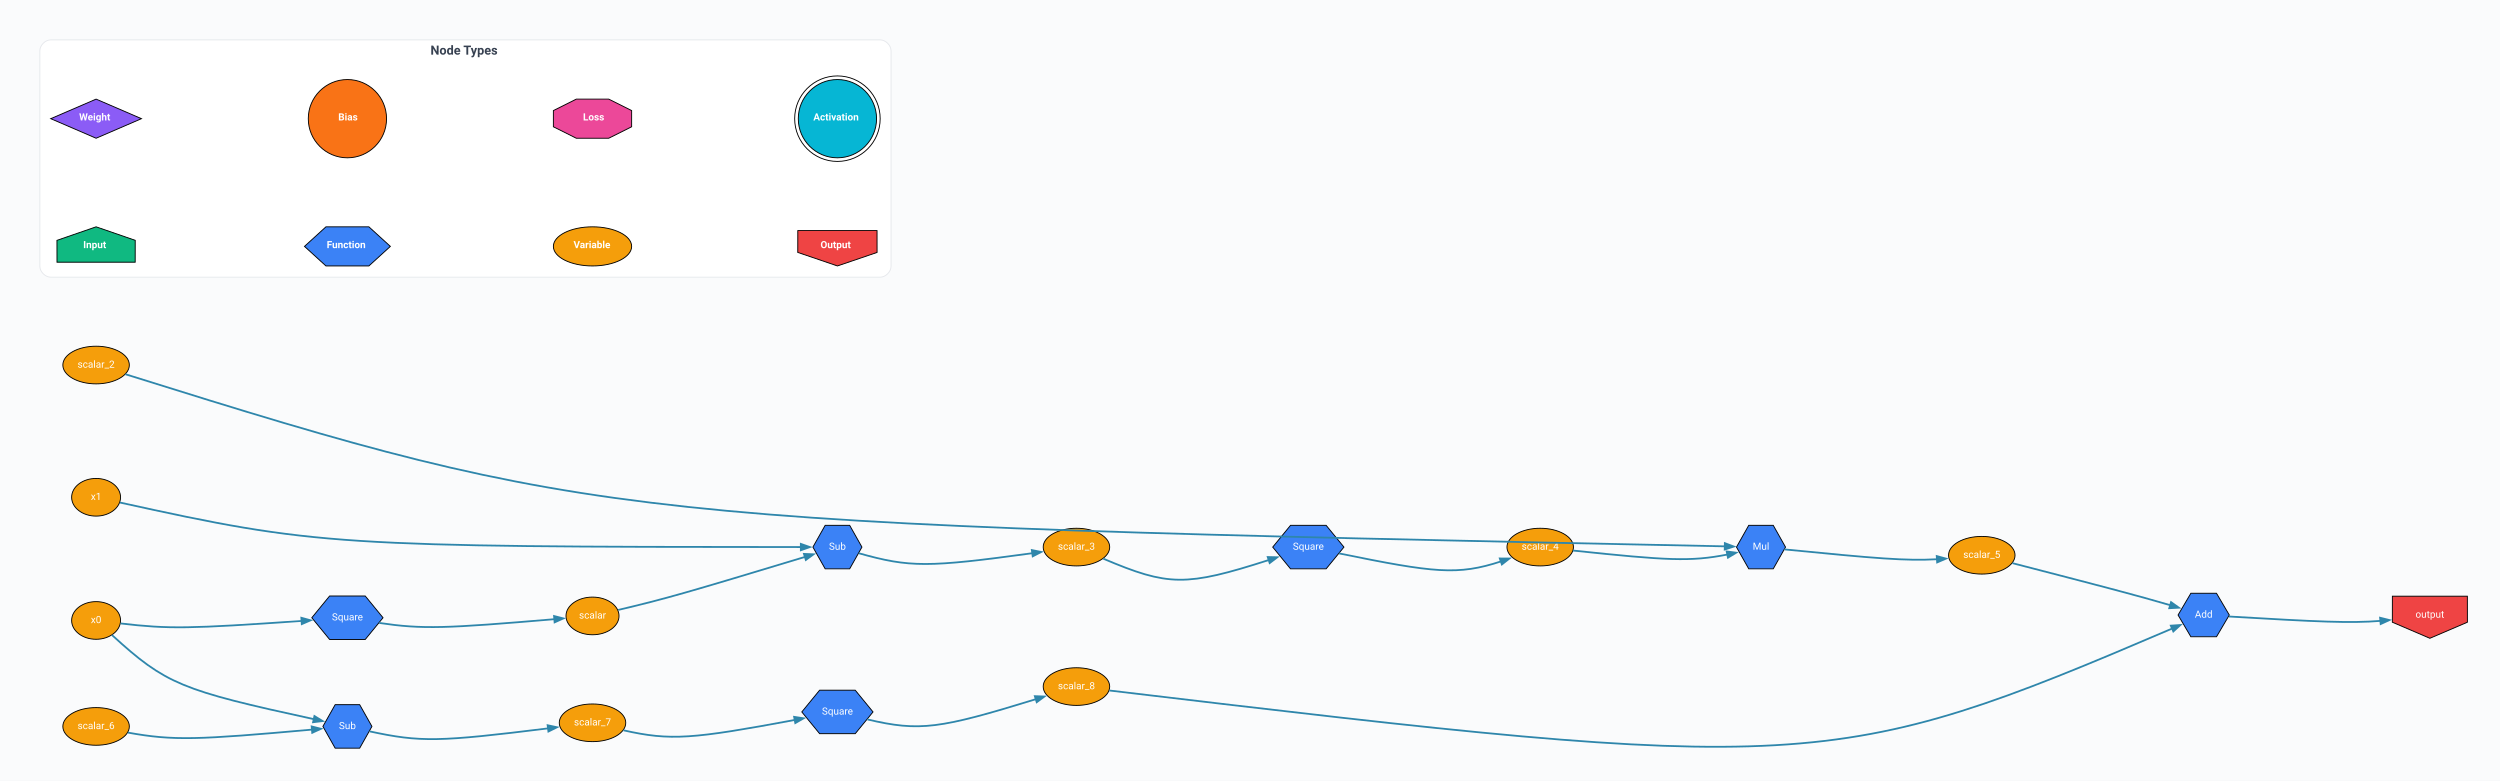
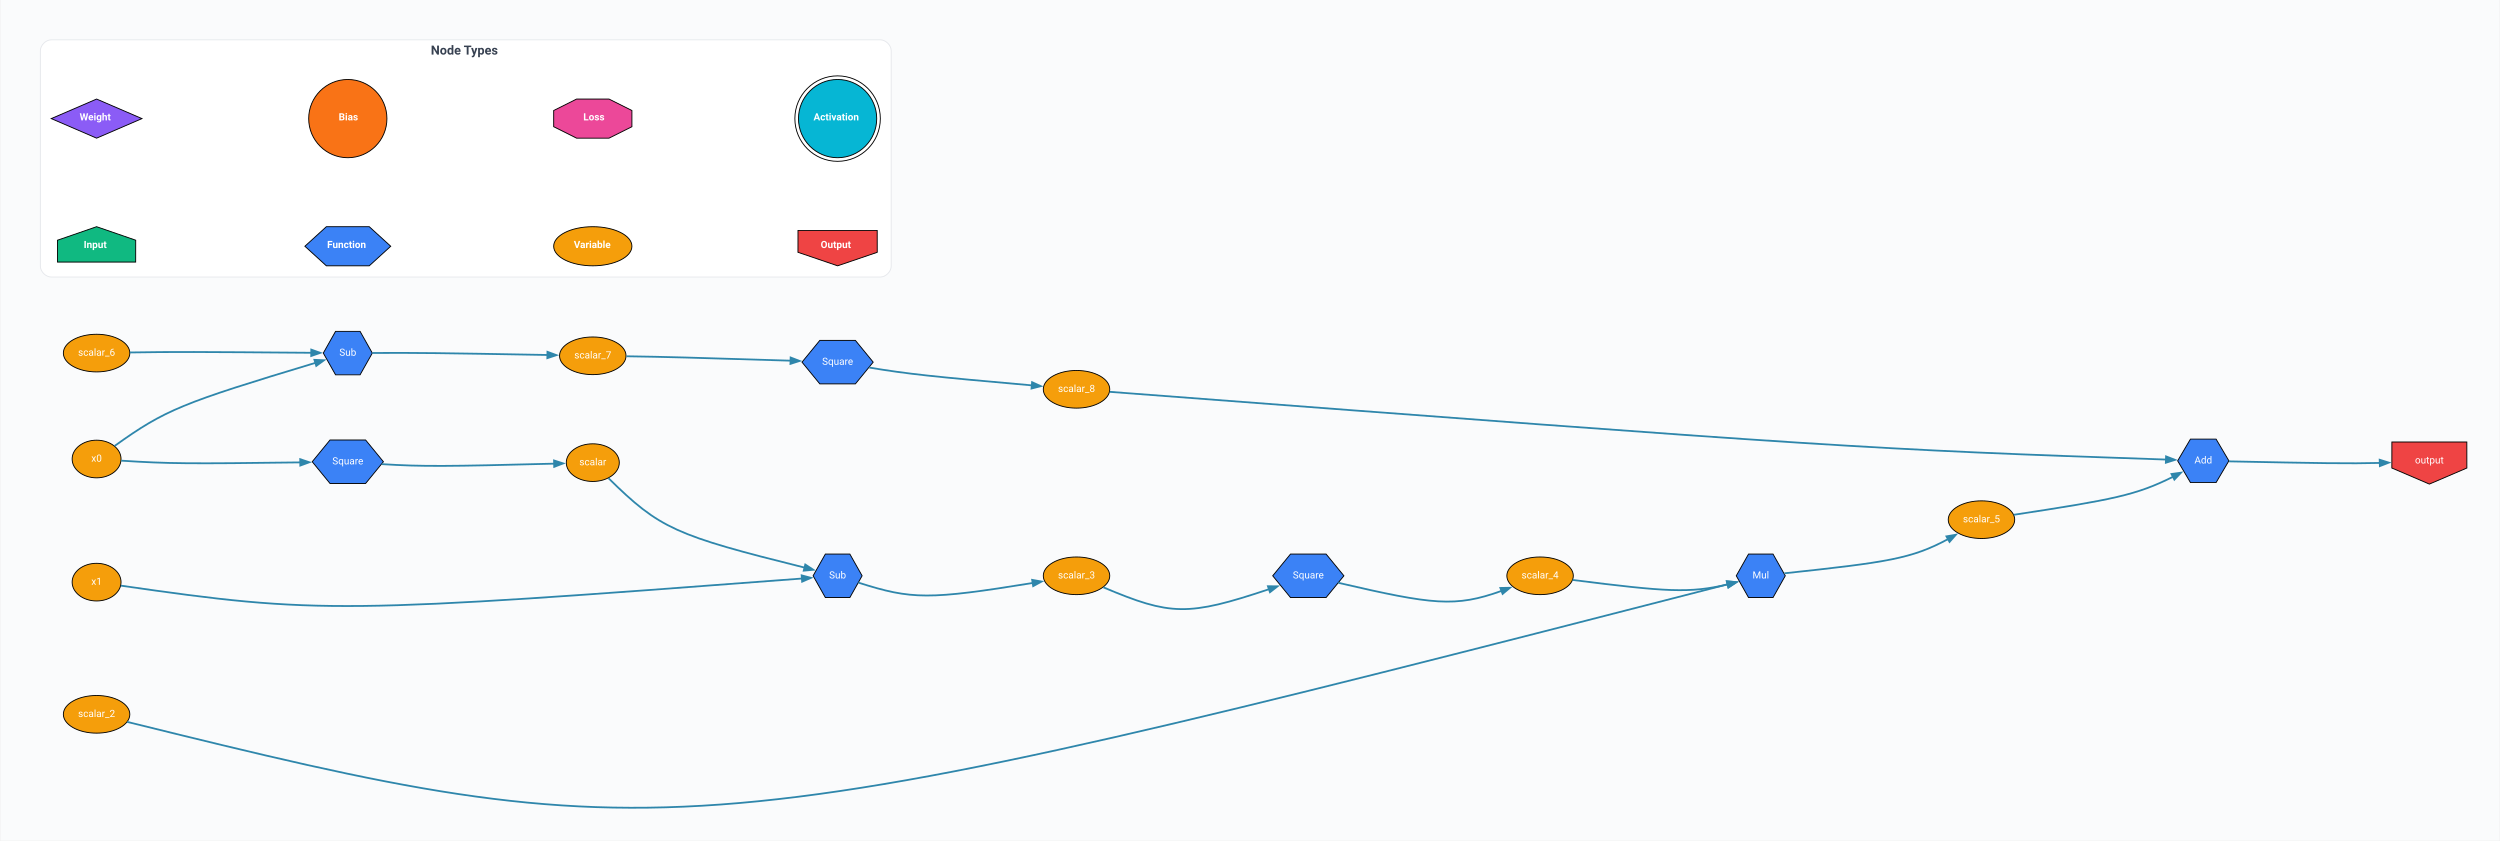
- <svg xmlns="http://www.w3.org/2000/svg" width="2760pt" height="862pt" viewBox="0.00 0.00 2760.17 862.00">
-   <g id="graph0" class="graph" transform="scale(1 1) rotate(0) translate(36 826)">
-     <polygon fill="#fafbfc" stroke="none" points="-36,36 -36,-826 2724.17,-826 2724.17,36 -36,36" />
+ <svg xmlns="http://www.w3.org/2000/svg" width="2760pt" height="928pt" viewBox="0.00 0.00 2760.17 928.46">
+   <g id="graph0" class="graph" transform="scale(1 1) rotate(0) translate(36 892.46)">
+     <polygon fill="#fafbfc" stroke="none" points="-36,36 -36,-892.46 2724.17,-892.46 2724.17,36 -36,36" />
    <g id="clust2" class="cluster">
-       <path fill="#ffffff" stroke="#e5e7eb" d="M20,-520C20,-520 935.77,-520 935.77,-520 941.77,-520 947.77,-526 947.77,-532 947.77,-532 947.77,-770 947.77,-770 947.77,-776 941.77,-782 935.77,-782 935.77,-782 20,-782 20,-782 14,-782 8,-776 8,-770 8,-770 8,-532 8,-532 8,-526 14,-520 20,-520" />
-       <text text-anchor="start" x="439.26" y="-765.7" font-family="SF Pro Display, -apple-system, BlinkMacSystemFont, Segoe UI, Roboto, Arial" font-weight="bold" font-size="14.00" fill="#374151">Node Types</text>
+       <path fill="#ffffff" stroke="#e5e7eb" d="M20,-586.46C20,-586.46 935.77,-586.46 935.77,-586.46 941.77,-586.46 947.77,-592.46 947.77,-598.46 947.77,-598.46 947.77,-836.46 947.77,-836.46 947.77,-842.46 941.77,-848.46 935.77,-848.46 935.77,-848.46 20,-848.46 20,-848.46 14,-848.46 8,-842.46 8,-836.46 8,-836.46 8,-598.46 8,-598.46 8,-592.46 14,-586.46 20,-586.46" />
+       <text text-anchor="start" x="439.26" y="-832.16" font-family="SF Pro Display, -apple-system, BlinkMacSystemFont, Segoe UI, Roboto, Arial" font-weight="bold" font-size="14.00" fill="#374151">Node Types</text>
    </g>
    <g id="node1" class="node">
-       <polygon fill="#3b82f6" stroke="black" points="915.64,-222 902.1,-246.01 875.04,-246.01 861.5,-222 875.04,-198 902.1,-198 915.64,-222" />
-       <text text-anchor="middle" x="888.57" y="-219.05" font-family="SF Pro Display, -apple-system, BlinkMacSystemFont, Segoe UI, Roboto, Arial" font-size="11.00" fill="white">Sub</text>
+       <ellipse fill="#f59e0b" stroke="black" cx="1152.47" cy="-256.46" rx="36.7" ry="20.79" />
+       <text text-anchor="middle" x="1152.47" y="-253.51" font-family="SF Pro Display, -apple-system, BlinkMacSystemFont, Segoe UI, Roboto, Arial" font-size="11.00" fill="white">scalar_3</text>
+     </g>
+     <g id="node15" class="node">
+       <polygon fill="#3b82f6" stroke="black" points="1447.8,-256.46 1428.14,-280.46 1388.82,-280.46 1369.17,-256.46 1388.82,-232.45 1428.14,-232.45 1447.8,-256.46" />
+       <text text-anchor="middle" x="1408.48" y="-253.51" font-family="SF Pro Display, -apple-system, BlinkMacSystemFont, Segoe UI, Roboto, Arial" font-size="11.00" fill="white">Square</text>
+     </g>
+     <g id="edge12" class="edge">
+       <path fill="none" stroke="#2e86ab" stroke-width="2" d="M1182.12,-243.72C1256.49,-212.33 1275.25,-211.65 1365.13,-241.67" />
+       <polygon fill="#2e86ab" stroke="#2e86ab" stroke-width="2" points="1363.9,-244.95 1374.5,-244.83 1366.14,-238.32 1363.9,-244.95" />
    </g>
    <g id="node2" class="node">
-       <ellipse fill="#f59e0b" stroke="black" cx="1152.47" cy="-222" rx="36.7" ry="20.79" />
-       <text text-anchor="middle" x="1152.47" y="-219.05" font-family="SF Pro Display, -apple-system, BlinkMacSystemFont, Segoe UI, Roboto, Arial" font-size="11.00" fill="white">scalar_3</text>
+       <ellipse fill="#f59e0b" stroke="black" cx="2152.03" cy="-318.46" rx="36.7" ry="20.79" />
+       <text text-anchor="middle" x="2152.03" y="-315.51" font-family="SF Pro Display, -apple-system, BlinkMacSystemFont, Segoe UI, Roboto, Arial" font-size="11.00" fill="white">scalar_5</text>
+     </g>
+     <g id="node9" class="node">
+       <polygon fill="#3b82f6" stroke="black" points="2425.31,-383.46 2411.16,-407.46 2382.87,-407.46 2368.72,-383.46 2382.87,-359.45 2411.16,-359.45 2425.31,-383.46" />
+       <text text-anchor="middle" x="2397.02" y="-380.51" font-family="SF Pro Display, -apple-system, BlinkMacSystemFont, Segoe UI, Roboto, Arial" font-size="11.00" fill="white">Add</text>
+     </g>
+     <g id="edge22" class="edge">
+       <path fill="none" stroke="#2e86ab" stroke-width="2" d="M2187.74,-323.86C2298.41,-340.69 2323.2,-345.7 2363.54,-365.81" />
+       <polygon fill="#2e86ab" stroke="#2e86ab" stroke-width="2" points="2361.92,-368.91 2372.41,-370.36 2365.11,-362.68 2361.92,-368.91" />
+     </g>
+     <g id="node3" class="node">
+       <polygon fill="#ef4444" stroke="black" points="2605.31,-375.51 2646.74,-357.76 2688.17,-375.51 2688.13,-404.24 2605.35,-404.24 2605.31,-375.51" />
+       <text text-anchor="middle" x="2646.74" y="-380.51" font-family="SF Pro Display, -apple-system, BlinkMacSystemFont, Segoe UI, Roboto, Arial" font-size="11.00" fill="white">output</text>
+     </g>
+     <g id="node4" class="node">
+       <ellipse fill="#f59e0b" stroke="black" cx="618.17" cy="-381.46" rx="29.27" ry="20.79" />
+       <text text-anchor="middle" x="618.17" y="-378.51" font-family="SF Pro Display, -apple-system, BlinkMacSystemFont, Segoe UI, Roboto, Arial" font-size="11.00" fill="white">scalar</text>
+     </g>
+     <g id="node12" class="node">
+       <polygon fill="#3b82f6" stroke="black" points="915.64,-256.46 902.1,-280.46 875.04,-280.46 861.5,-256.46 875.04,-232.45 902.1,-232.45 915.64,-256.46" />
+       <text text-anchor="middle" x="888.57" y="-253.51" font-family="SF Pro Display, -apple-system, BlinkMacSystemFont, Segoe UI, Roboto, Arial" font-size="11.00" fill="white">Sub</text>
+     </g>
+     <g id="edge10" class="edge">
+       <path fill="none" stroke="#2e86ab" stroke-width="2" d="M635.43,-364.33C692.39,-308.34 708.76,-301.23 852.26,-265.47" />
+       <polygon fill="#2e86ab" stroke="#2e86ab" stroke-width="2" points="852.87,-268.92 861.73,-263.11 851.18,-262.13 852.87,-268.92" />
+     </g>
+     <g id="node5" class="node">
+       <ellipse fill="#f59e0b" stroke="black" cx="618.17" cy="-499.46" rx="36.7" ry="20.79" />
+       <text text-anchor="middle" x="618.17" y="-496.51" font-family="SF Pro Display, -apple-system, BlinkMacSystemFont, Segoe UI, Roboto, Arial" font-size="11.00" fill="white">scalar_7</text>
+     </g>
+     <g id="node14" class="node">
+       <polygon fill="#3b82f6" stroke="black" points="927.88,-492.46 908.23,-516.46 868.91,-516.46 849.25,-492.46 868.91,-468.45 908.23,-468.45 927.88,-492.46" />
+       <text text-anchor="middle" x="888.57" y="-489.51" font-family="SF Pro Display, -apple-system, BlinkMacSystemFont, Segoe UI, Roboto, Arial" font-size="11.00" fill="white">Square</text>
+     </g>
+     <g id="edge20" class="edge">
+       <path fill="none" stroke="#2e86ab" stroke-width="2" d="M655.27,-498.94C699.16,-498.28 725.83,-497.53 836.78,-494.07" />
+       <polygon fill="#2e86ab" stroke="#2e86ab" stroke-width="2" points="836.71,-497.58 846.59,-493.77 836.49,-490.58 836.71,-497.58" />
+     </g>
+     <g id="node6" class="node">
+       <ellipse fill="#f59e0b" stroke="black" cx="1664.49" cy="-256.46" rx="36.7" ry="20.79" />
+       <text text-anchor="middle" x="1664.49" y="-253.51" font-family="SF Pro Display, -apple-system, BlinkMacSystemFont, Segoe UI, Roboto, Arial" font-size="11.00" fill="white">scalar_4</text>
+     </g>
+     <g id="node10" class="node">
+       <polygon fill="#3b82f6" stroke="black" points="1935.33,-256.46 1921.79,-280.46 1894.73,-280.46 1881.19,-256.46 1894.73,-232.45 1921.79,-232.45 1935.33,-256.46" />
+       <text text-anchor="middle" x="1908.26" y="-253.51" font-family="SF Pro Display, -apple-system, BlinkMacSystemFont, Segoe UI, Roboto, Arial" font-size="11.00" fill="white">Mul</text>
+     </g>
+     <g id="edge15" class="edge">
+       <path fill="none" stroke="#2e86ab" stroke-width="2" d="M1700.43,-251.88C1804.91,-238.69 1829.25,-237.05 1871.81,-246.97" />
+       <polygon fill="#2e86ab" stroke="#2e86ab" stroke-width="2" points="1870.9,-250.35 1881.44,-249.35 1872.57,-243.55 1870.9,-250.35" />
+     </g>
+     <g id="node7" class="node">
+       <ellipse fill="#f59e0b" stroke="black" cx="70.09" cy="-103.46" rx="36.7" ry="20.79" />
+       <text text-anchor="middle" x="70.09" y="-100.51" font-family="SF Pro Display, -apple-system, BlinkMacSystemFont, Segoe UI, Roboto, Arial" font-size="11.00" fill="white">scalar_2</text>
+     </g>
+     <g id="edge14" class="edge">
+       <path fill="none" stroke="#2e86ab" stroke-width="2" d="M103.8,-95.12C697.53,51.64 724.61,47.78 1871.89,-247.11" />
+       <polygon fill="#2e86ab" stroke="#2e86ab" stroke-width="2" points="1870.67,-250.41 1881.23,-249.51 1872.41,-243.63 1870.67,-250.41" />
+     </g>
+     <g id="node8" class="node">
+       <ellipse fill="#f59e0b" stroke="black" cx="1152.47" cy="-462.46" rx="36.7" ry="20.79" />
+       <text text-anchor="middle" x="1152.47" y="-459.51" font-family="SF Pro Display, -apple-system, BlinkMacSystemFont, Segoe UI, Roboto, Arial" font-size="11.00" fill="white">scalar_8</text>
+     </g>
+     <g id="edge23" class="edge">
+       <path fill="none" stroke="#2e86ab" stroke-width="2" d="M1189.23,-459.65C1990.7,-398.56 2026.42,-396.05 2355.96,-384.85" />
+       <polygon fill="#2e86ab" stroke="#2e86ab" stroke-width="2" points="2355.92,-388.35 2365.8,-384.51 2355.69,-381.35 2355.92,-388.35" />
+     </g>
+     <g id="edge24" class="edge">
+       <path fill="none" stroke="#2e86ab" stroke-width="2" d="M2425.52,-382.86C2524.67,-380.81 2558.54,-380.23 2592.05,-381.14" />
+       <polygon fill="#2e86ab" stroke="#2e86ab" stroke-width="2" points="2591.87,-384.64 2601.98,-381.47 2592.1,-377.64 2591.87,-384.64" />
+     </g>
+     <g id="edge16" class="edge">
+       <path fill="none" stroke="#2e86ab" stroke-width="2" d="M1934.3,-259.22C2048.69,-271.44 2074.96,-275.39 2115.22,-297.05" />
+       <polygon fill="#2e86ab" stroke="#2e86ab" stroke-width="2" points="2113.34,-300.01 2123.77,-301.82 2116.75,-293.9 2113.34,-300.01" />
+     </g>
+     <g id="node11" class="node">
+       <ellipse fill="#f59e0b" stroke="black" cx="70.09" cy="-502.46" rx="36.7" ry="20.79" />
+       <text text-anchor="middle" x="70.09" y="-499.51" font-family="SF Pro Display, -apple-system, BlinkMacSystemFont, Segoe UI, Roboto, Arial" font-size="11.00" fill="white">scalar_6</text>
+     </g>
+     <g id="node16" class="node">
+       <polygon fill="#3b82f6" stroke="black" points="374.64,-502.46 361.11,-526.46 334.04,-526.46 320.5,-502.46 334.04,-478.45 361.11,-478.45 374.64,-502.46" />
+       <text text-anchor="middle" x="347.57" y="-499.51" font-family="SF Pro Display, -apple-system, BlinkMacSystemFont, Segoe UI, Roboto, Arial" font-size="11.00" fill="white">Sub</text>
+     </g>
+     <g id="edge17" class="edge">
+       <path fill="none" stroke="#2e86ab" stroke-width="2" d="M107.05,-503.14C154.42,-503.94 181.57,-503.82 307.32,-502.79" />
+       <polygon fill="#2e86ab" stroke="#2e86ab" stroke-width="2" points="307.22,-506.29 317.19,-502.71 307.16,-499.29 307.22,-506.29" />
    </g>
    <g id="edge11" class="edge">
-       <path fill="none" stroke="#2e86ab" stroke-width="2" d="M912.22,-215.19C968.72,-199.36 987.88,-199.39 1103.93,-215.27" />
-       <polygon fill="#2e86ab" stroke="#2e86ab" stroke-width="2" points="1103.23,-218.71 1113.62,-216.61 1104.19,-211.78 1103.23,-218.71" />
+       <path fill="none" stroke="#2e86ab" stroke-width="2" d="M911.61,-248.92C970.64,-230.06 989.25,-229.94 1104.31,-248.56" />
+       <polygon fill="#2e86ab" stroke="#2e86ab" stroke-width="2" points="1103.48,-251.97 1113.91,-250.12 1104.6,-245.06 1103.48,-251.97" />
    </g>
-     <g id="node6" class="node">
-       <polygon fill="#3b82f6" stroke="black" points="1447.8,-222 1428.14,-246.01 1388.82,-246.01 1369.17,-222 1388.82,-198 1428.14,-198 1447.8,-222" />
-       <text text-anchor="middle" x="1408.48" y="-219.05" font-family="SF Pro Display, -apple-system, BlinkMacSystemFont, Segoe UI, Roboto, Arial" font-size="11.00" fill="white">Square</text>
+     <g id="node13" class="node">
+       <polygon fill="#3b82f6" stroke="black" points="386.89,-382.46 367.23,-406.46 327.91,-406.46 308.26,-382.46 327.91,-358.45 367.23,-358.45 386.89,-382.46" />
+       <text text-anchor="middle" x="347.57" y="-379.51" font-family="SF Pro Display, -apple-system, BlinkMacSystemFont, Segoe UI, Roboto, Arial" font-size="11.00" fill="white">Square</text>
    </g>
-     <g id="edge12" class="edge">
-       <path fill="none" stroke="#2e86ab" stroke-width="2" d="M1182.14,-209.19C1254.09,-178.71 1272.92,-178.23 1364.92,-207.75" />
-       <polygon fill="#2e86ab" stroke="#2e86ab" stroke-width="2" points="1363.66,-211.02 1374.25,-210.77 1365.81,-204.36 1363.66,-211.02" />
+     <g id="edge8" class="edge">
+       <path fill="none" stroke="#2e86ab" stroke-width="2" d="M385.16,-379.81C430.17,-376.95 457.26,-377.27 575.58,-380.34" />
+       <polygon fill="#2e86ab" stroke="#2e86ab" stroke-width="2" points="575.38,-383.84 585.47,-380.6 575.56,-376.84 575.38,-383.84" />
    </g>
-     <g id="node3" class="node">
-       <polygon fill="#3b82f6" stroke="black" points="2425.31,-147 2411.16,-171.01 2382.87,-171.01 2368.72,-147 2382.87,-123 2411.16,-123 2425.31,-147" />
-       <text text-anchor="middle" x="2397.02" y="-144.05" font-family="SF Pro Display, -apple-system, BlinkMacSystemFont, Segoe UI, Roboto, Arial" font-size="11.00" fill="white">Add</text>
+     <g id="edge21" class="edge">
+       <path fill="none" stroke="#2e86ab" stroke-width="2" d="M923.58,-486.45C967.06,-479.24 992.68,-476.58 1103.26,-466.79" />
+       <polygon fill="#2e86ab" stroke="#2e86ab" stroke-width="2" points="1103.4,-470.3 1113.05,-465.93 1102.78,-463.32 1103.4,-470.3" />
    </g>
-     <g id="node4" class="node">
-       <polygon fill="#ef4444" stroke="black" points="2605.31,-139.06 2646.74,-121.31 2688.17,-139.06 2688.13,-167.79 2605.35,-167.79 2605.31,-139.06" />
-       <text text-anchor="middle" x="2646.74" y="-144.05" font-family="SF Pro Display, -apple-system, BlinkMacSystemFont, Segoe UI, Roboto, Arial" font-size="11.00" fill="white">output</text>
+     <g id="edge13" class="edge">
+       <path fill="none" stroke="#2e86ab" stroke-width="2" d="M1441.63,-248.72C1546.41,-224.43 1570.68,-221.45 1621.94,-239.78" />
+       <polygon fill="#2e86ab" stroke="#2e86ab" stroke-width="2" points="1620.65,-243.04 1631.25,-243.25 1623.1,-236.48 1620.65,-243.04" />
    </g>
-     <g id="edge24" class="edge">
-       <path fill="none" stroke="#2e86ab" stroke-width="2" d="M2424.91,-145.36C2524.78,-139.47 2558.27,-137.87 2592.37,-140.54" />
-       <polygon fill="#2e86ab" stroke="#2e86ab" stroke-width="2" points="2591.79,-144 2602.07,-141.44 2592.43,-137.03 2591.79,-144" />
-     </g>
-     <g id="node5" class="node">
-       <ellipse fill="#f59e0b" stroke="black" cx="2152.03" cy="-213" rx="36.7" ry="20.79" />
-       <text text-anchor="middle" x="2152.03" y="-210.05" font-family="SF Pro Display, -apple-system, BlinkMacSystemFont, Segoe UI, Roboto, Arial" font-size="11.00" fill="white">scalar_5</text>
-     </g>
-     <g id="edge22" class="edge">
-       <path fill="none" stroke="#2e86ab" stroke-width="2" d="M2185.83,-204.27C2294.66,-176.14 2320.92,-169.25 2360.13,-157.85" />
-       <polygon fill="#2e86ab" stroke="#2e86ab" stroke-width="2" points="2360.99,-161.24 2369.61,-155.08 2359.03,-154.52 2360.99,-161.24" />
+     <g id="edge19" class="edge">
+       <path fill="none" stroke="#2e86ab" stroke-width="2" d="M374.75,-502.6C425.44,-502.84 447.43,-502.57 568.25,-500.37" />
+       <polygon fill="#2e86ab" stroke="#2e86ab" stroke-width="2" points="568.09,-503.87 578.03,-500.19 567.97,-496.87 568.09,-503.87" />
    </g>
    <g id="node17" class="node">
-       <ellipse fill="#f59e0b" stroke="black" cx="1664.49" cy="-222" rx="36.7" ry="20.79" />
-       <text text-anchor="middle" x="1664.49" y="-219.05" font-family="SF Pro Display, -apple-system, BlinkMacSystemFont, Segoe UI, Roboto, Arial" font-size="11.00" fill="white">scalar_4</text>
+       <ellipse fill="#f59e0b" stroke="black" cx="70.09" cy="-249.46" rx="27" ry="20.79" />
+       <text text-anchor="middle" x="70.09" y="-246.51" font-family="SF Pro Display, -apple-system, BlinkMacSystemFont, Segoe UI, Roboto, Arial" font-size="11.00" fill="white">x1</text>
    </g>
-     <g id="edge13" class="edge">
-       <path fill="none" stroke="#2e86ab" stroke-width="2" d="M1442.4,-215.03C1547.93,-193.49 1573.37,-190.56 1621.33,-206.23" />
-       <polygon fill="#2e86ab" stroke="#2e86ab" stroke-width="2" points="1619.89,-209.44 1630.49,-209.38 1622.17,-202.82 1619.89,-209.44" />
+     <g id="edge9" class="edge">
+       <path fill="none" stroke="#2e86ab" stroke-width="2" d="M96.98,-245.57C315.81,-214.03 340.49,-214.73 849.27,-253.46" />
+       <polygon fill="#2e86ab" stroke="#2e86ab" stroke-width="2" points="848.89,-256.94 859.13,-254.21 849.42,-249.96 848.89,-256.94" />
    </g>
-     <g id="node7" class="node">
-       <ellipse fill="#f59e0b" stroke="black" cx="70.09" cy="-141" rx="27" ry="20.79" />
-       <text text-anchor="middle" x="70.09" y="-138.05" font-family="SF Pro Display, -apple-system, BlinkMacSystemFont, Segoe UI, Roboto, Arial" font-size="11.00" fill="white">x0</text>
-     </g>
-     <g id="node9" class="node">
-       <polygon fill="#3b82f6" stroke="black" points="386.89,-144 367.23,-168.01 327.91,-168.01 308.26,-144 327.91,-120 367.23,-120 386.89,-144" />
-       <text text-anchor="middle" x="347.57" y="-141.05" font-family="SF Pro Display, -apple-system, BlinkMacSystemFont, Segoe UI, Roboto, Arial" font-size="11.00" fill="white">Square</text>
+     <g id="node18" class="node">
+       <ellipse fill="#f59e0b" stroke="black" cx="70.09" cy="-385.46" rx="27" ry="20.79" />
+       <text text-anchor="middle" x="70.09" y="-382.51" font-family="SF Pro Display, -apple-system, BlinkMacSystemFont, Segoe UI, Roboto, Arial" font-size="11.00" fill="white">x0</text>
    </g>
    <g id="edge7" class="edge">
-       <path fill="none" stroke="#2e86ab" stroke-width="2" d="M97.18,-137.69C150.84,-131.41 172.76,-131.86 297.19,-140.48" />
-       <polygon fill="#2e86ab" stroke="#2e86ab" stroke-width="2" points="296.72,-143.96 306.94,-141.16 297.21,-136.97 296.72,-143.96" />
-     </g>
-     <g id="node15" class="node">
-       <polygon fill="#3b82f6" stroke="black" points="374.64,-24 361.11,-48.01 334.04,-48.01 320.5,-24 334.04,0 361.11,0 374.64,-24" />
-       <text text-anchor="middle" x="347.57" y="-21.05" font-family="SF Pro Display, -apple-system, BlinkMacSystemFont, Segoe UI, Roboto, Arial" font-size="11.00" fill="white">Sub</text>
+       <path fill="none" stroke="#2e86ab" stroke-width="2" d="M97.21,-383.64C149.68,-380.25 171.85,-380.09 295.4,-381.74" />
+       <polygon fill="#2e86ab" stroke="#2e86ab" stroke-width="2" points="295.01,-385.24 305.06,-381.87 295.11,-378.24 295.01,-385.24" />
    </g>
    <g id="edge18" class="edge">
-       <path fill="none" stroke="#2e86ab" stroke-width="2" d="M87.65,-124.86C147.27,-70.53 163.8,-63.94 310.46,-32.04" />
-       <polygon fill="#2e86ab" stroke="#2e86ab" stroke-width="2" points="311.15,-35.47 320.18,-29.93 309.66,-28.63 311.15,-35.47" />
-     </g>
-     <g id="node8" class="node">
-       <ellipse fill="#f59e0b" stroke="black" cx="618.17" cy="-28" rx="36.7" ry="20.79" />
-       <text text-anchor="middle" x="618.17" y="-25.05" font-family="SF Pro Display, -apple-system, BlinkMacSystemFont, Segoe UI, Roboto, Arial" font-size="11.00" fill="white">scalar_7</text>
-     </g>
-     <g id="node10" class="node">
-       <polygon fill="#3b82f6" stroke="black" points="927.88,-40 908.23,-64.01 868.91,-64.01 849.25,-40 868.91,-16 908.23,-16 927.88,-40" />
-       <text text-anchor="middle" x="888.57" y="-37.05" font-family="SF Pro Display, -apple-system, BlinkMacSystemFont, Segoe UI, Roboto, Arial" font-size="11.00" fill="white">Square</text>
-     </g>
-     <g id="edge20" class="edge">
-       <path fill="none" stroke="#2e86ab" stroke-width="2" d="M652.4,-19.71C704.53,-7.98 728.25,-10.05 841.49,-31.15" />
-       <polygon fill="#2e86ab" stroke="#2e86ab" stroke-width="2" points="840.78,-34.58 851.25,-32.98 842.06,-27.7 840.78,-34.58" />
-     </g>
-     <g id="node16" class="node">
-       <ellipse fill="#f59e0b" stroke="black" cx="618.17" cy="-146" rx="29.27" ry="20.79" />
-       <text text-anchor="middle" x="618.17" y="-143.05" font-family="SF Pro Display, -apple-system, BlinkMacSystemFont, Segoe UI, Roboto, Arial" font-size="11.00" fill="white">scalar</text>
-     </g>
-     <g id="edge8" class="edge">
-       <path fill="none" stroke="#2e86ab" stroke-width="2" d="M382.68,-138.27C430.69,-131.11 456.09,-132.2 576.29,-142.42" />
-       <polygon fill="#2e86ab" stroke="#2e86ab" stroke-width="2" points="575.73,-145.88 586,-143.25 576.33,-138.91 575.73,-145.88" />
-     </g>
-     <g id="node13" class="node">
-       <ellipse fill="#f59e0b" stroke="black" cx="1152.47" cy="-68" rx="36.7" ry="20.79" />
-       <text text-anchor="middle" x="1152.47" y="-65.05" font-family="SF Pro Display, -apple-system, BlinkMacSystemFont, Segoe UI, Roboto, Arial" font-size="11.00" fill="white">scalar_8</text>
-     </g>
-     <g id="edge21" class="edge">
-       <path fill="none" stroke="#2e86ab" stroke-width="2" d="M921.72,-31.71C979.55,-18.12 1001.14,-21.3 1107.68,-54.1" />
-       <polygon fill="#2e86ab" stroke="#2e86ab" stroke-width="2" points="1106.54,-57.41 1117.13,-57.02 1108.61,-50.72 1106.54,-57.41" />
-     </g>
-     <g id="node11" class="node">
-       <ellipse fill="#f59e0b" stroke="black" cx="70.09" cy="-277" rx="27" ry="20.79" />
-       <text text-anchor="middle" x="70.09" y="-274.05" font-family="SF Pro Display, -apple-system, BlinkMacSystemFont, Segoe UI, Roboto, Arial" font-size="11.00" fill="white">x1</text>
-     </g>
-     <g id="edge9" class="edge">
-       <path fill="none" stroke="#2e86ab" stroke-width="2" d="M96.32,-271.21C312.75,-223.51 337.31,-222.3 848.28,-222.03" />
-       <polygon fill="#2e86ab" stroke="#2e86ab" stroke-width="2" points="848.19,-225.53 858.19,-222.02 848.19,-218.53 848.19,-225.53" />
-     </g>
-     <g id="node12" class="node">
-       <ellipse fill="#f59e0b" stroke="black" cx="70.09" cy="-423" rx="36.7" ry="20.79" />
-       <text text-anchor="middle" x="70.09" y="-420.05" font-family="SF Pro Display, -apple-system, BlinkMacSystemFont, Segoe UI, Roboto, Arial" font-size="11.00" fill="white">scalar_2</text>
-     </g>
-     <g id="node18" class="node">
-       <polygon fill="#3b82f6" stroke="black" points="1935.33,-222 1921.79,-246.01 1894.73,-246.01 1881.19,-222 1894.73,-198 1921.79,-198 1935.33,-222" />
-       <text text-anchor="middle" x="1908.26" y="-219.05" font-family="SF Pro Display, -apple-system, BlinkMacSystemFont, Segoe UI, Roboto, Arial" font-size="11.00" fill="white">Mul</text>
-     </g>
-     <g id="edge14" class="edge">
-       <path fill="none" stroke="#2e86ab" stroke-width="2" d="M102.48,-412.85C621.71,-250.24 651.58,-248 1868.3,-222.83" />
-       <polygon fill="#2e86ab" stroke="#2e86ab" stroke-width="2" points="1868.36,-226.33 1878.28,-222.62 1868.21,-219.33 1868.36,-226.33" />
-     </g>
-     <g id="edge23" class="edge">
-       <path fill="none" stroke="#2e86ab" stroke-width="2" d="M1188.69,-63.68C1959.17,28.18 1987.29,28.41 2362.33,-132.13" />
-       <polygon fill="#2e86ab" stroke="#2e86ab" stroke-width="2" points="2360.74,-135.26 2371.31,-135.98 2363.5,-128.83 2360.74,-135.26" />
-     </g>
-     <g id="node14" class="node">
-       <ellipse fill="#f59e0b" stroke="black" cx="70.09" cy="-24" rx="36.7" ry="20.79" />
-       <text text-anchor="middle" x="70.09" y="-21.05" font-family="SF Pro Display, -apple-system, BlinkMacSystemFont, Segoe UI, Roboto, Arial" font-size="11.00" fill="white">scalar_6</text>
-     </g>
-     <g id="edge17" class="edge">
-       <path fill="none" stroke="#2e86ab" stroke-width="2" d="M105.16,-17.19C155.97,-8.05 181.43,-9.16 308.75,-20.52" />
-       <polygon fill="#2e86ab" stroke="#2e86ab" stroke-width="2" points="308.11,-23.98 318.38,-21.38 308.74,-17 308.11,-23.98" />
-     </g>
-     <g id="edge19" class="edge">
-       <path fill="none" stroke="#2e86ab" stroke-width="2" d="M372.1,-18.54C428.32,-6.43 448.3,-6.86 569.17,-21.86" />
-       <polygon fill="#2e86ab" stroke="#2e86ab" stroke-width="2" points="568.63,-25.32 578.99,-23.08 569.5,-18.37 568.63,-25.32" />
-     </g>
-     <g id="edge10" class="edge">
-       <path fill="none" stroke="#2e86ab" stroke-width="2" d="M646.47,-152.6C699.16,-165.01 721.22,-171.41 852.9,-211.22" />
-       <polygon fill="#2e86ab" stroke="#2e86ab" stroke-width="2" points="851.64,-214.49 862.23,-214.04 853.67,-207.79 851.64,-214.49" />
-     </g>
-     <g id="edge15" class="edge">
-       <path fill="none" stroke="#2e86ab" stroke-width="2" d="M1700.75,-218.17C1805.01,-207.22 1830.07,-205.75 1871.11,-213.77" />
-       <polygon fill="#2e86ab" stroke="#2e86ab" stroke-width="2" points="1870.36,-217.19 1880.86,-215.81 1871.79,-210.34 1870.36,-217.19" />
-     </g>
-     <g id="edge16" class="edge">
-       <path fill="none" stroke="#2e86ab" stroke-width="2" d="M1934.08,-219.45C2036.38,-209.37 2067.68,-206.67 2102.81,-208.6" />
-       <polygon fill="#2e86ab" stroke="#2e86ab" stroke-width="2" points="2102.29,-212.07 2112.5,-209.27 2102.76,-205.09 2102.29,-212.07" />
+       <path fill="none" stroke="#2e86ab" stroke-width="2" d="M89.94,-399.84C146.06,-440.07 164.34,-447.2 311.92,-491.72" />
+       <polygon fill="#2e86ab" stroke="#2e86ab" stroke-width="2" points="310.71,-495.01 321.3,-494.55 312.73,-488.31 310.71,-495.01" />
    </g>
    <g id="node19" class="node">
-       <polygon fill="#10b981" stroke="black" points="113.29,-560.68 70.09,-575.6 26.89,-560.68 26.93,-536.53 113.25,-536.53 113.29,-560.68" />
-       <text text-anchor="start" x="55.84" y="-552.05" font-family="SF Pro Display, -apple-system, BlinkMacSystemFont, Segoe UI, Roboto, Arial" font-weight="bold" font-size="11.00" fill="white">Input</text>
+       <polygon fill="#10b981" stroke="black" points="113.29,-627.13 70.09,-642.06 26.89,-627.13 26.93,-602.98 113.25,-602.98 113.29,-627.13" />
+       <text text-anchor="start" x="55.84" y="-618.51" font-family="SF Pro Display, -apple-system, BlinkMacSystemFont, Segoe UI, Roboto, Arial" font-weight="bold" font-size="11.00" fill="white">Input</text>
    </g>
    <g id="node20" class="node">
-       <polygon fill="#3b82f6" stroke="black" points="394.97,-554 371.27,-575.6 323.87,-575.6 300.17,-554 323.87,-532.4 371.27,-532.4 394.97,-554" />
-       <text text-anchor="start" x="324.7" y="-552.05" font-family="SF Pro Display, -apple-system, BlinkMacSystemFont, Segoe UI, Roboto, Arial" font-weight="bold" font-size="11.00" fill="white">Function</text>
+       <polygon fill="#3b82f6" stroke="black" points="394.97,-620.46 371.27,-642.06 323.87,-642.06 300.17,-620.46 323.87,-598.86 371.27,-598.86 394.97,-620.46" />
+       <text text-anchor="start" x="324.7" y="-618.51" font-family="SF Pro Display, -apple-system, BlinkMacSystemFont, Segoe UI, Roboto, Arial" font-weight="bold" font-size="11.00" fill="white">Function</text>
    </g>
    <g id="node21" class="node">
-       <ellipse fill="#f59e0b" stroke="black" cx="618.17" cy="-554" rx="43.2" ry="21.6" />
-       <text text-anchor="start" x="597.17" y="-552.05" font-family="SF Pro Display, -apple-system, BlinkMacSystemFont, Segoe UI, Roboto, Arial" font-weight="bold" font-size="11.00" fill="white">Variable</text>
+       <ellipse fill="#f59e0b" stroke="black" cx="618.17" cy="-620.46" rx="43.2" ry="21.6" />
+       <text text-anchor="start" x="597.17" y="-618.51" font-family="SF Pro Display, -apple-system, BlinkMacSystemFont, Segoe UI, Roboto, Arial" font-weight="bold" font-size="11.00" fill="white">Variable</text>
    </g>
    <g id="node22" class="node">
-       <polygon fill="#ef4444" stroke="black" points="844.79,-547.33 888.57,-532.4 932.35,-547.33 932.31,-571.48 844.83,-571.48 844.79,-547.33" />
-       <text text-anchor="start" x="869.82" y="-552.05" font-family="SF Pro Display, -apple-system, BlinkMacSystemFont, Segoe UI, Roboto, Arial" font-weight="bold" font-size="11.00" fill="white">Output</text>
+       <polygon fill="#ef4444" stroke="black" points="844.79,-613.78 888.57,-598.86 932.35,-613.78 932.31,-637.93 844.83,-637.93 844.79,-613.78" />
+       <text text-anchor="start" x="869.82" y="-618.51" font-family="SF Pro Display, -apple-system, BlinkMacSystemFont, Segoe UI, Roboto, Arial" font-weight="bold" font-size="11.00" fill="white">Output</text>
    </g>
    <g id="node23" class="node">
-       <polygon fill="#8b5cf6" stroke="black" points="70.09,-716.6 20,-695 70.09,-673.4 120.17,-695 70.09,-716.6" />
-       <text text-anchor="start" x="51.34" y="-693.05" font-family="SF Pro Display, -apple-system, BlinkMacSystemFont, Segoe UI, Roboto, Arial" font-weight="bold" font-size="11.00" fill="white">Weight</text>
+       <polygon fill="#8b5cf6" stroke="black" points="70.09,-783.06 20,-761.46 70.09,-739.86 120.17,-761.46 70.09,-783.06" />
+       <text text-anchor="start" x="51.34" y="-759.51" font-family="SF Pro Display, -apple-system, BlinkMacSystemFont, Segoe UI, Roboto, Arial" font-weight="bold" font-size="11.00" fill="white">Weight</text>
    </g>
    <g id="node24" class="node">
-       <ellipse fill="#f97316" stroke="black" cx="347.57" cy="-695" rx="43.2" ry="43.2" />
-       <text text-anchor="start" x="337.45" y="-693.05" font-family="SF Pro Display, -apple-system, BlinkMacSystemFont, Segoe UI, Roboto, Arial" font-weight="bold" font-size="11.00" fill="white">Bias</text>
+       <ellipse fill="#f97316" stroke="black" cx="347.57" cy="-761.46" rx="43.2" ry="43.2" />
+       <text text-anchor="start" x="337.45" y="-759.51" font-family="SF Pro Display, -apple-system, BlinkMacSystemFont, Segoe UI, Roboto, Arial" font-weight="bold" font-size="11.00" fill="white">Bias</text>
    </g>
    <g id="node25" class="node">
-       <polygon fill="#ec4899" stroke="black" points="661.37,-686.06 661.37,-703.95 636.06,-716.6 600.27,-716.6 574.97,-703.95 574.97,-686.06 600.27,-673.4 636.06,-673.4 661.37,-686.06" />
-       <text text-anchor="start" x="607.67" y="-693.05" font-family="SF Pro Display, -apple-system, BlinkMacSystemFont, Segoe UI, Roboto, Arial" font-weight="bold" font-size="11.00" fill="white">Loss</text>
+       <polygon fill="#ec4899" stroke="black" points="661.37,-752.51 661.37,-770.4 636.06,-783.06 600.27,-783.06 574.97,-770.4 574.97,-752.51 600.27,-739.86 636.06,-739.86 661.37,-752.51" />
+       <text text-anchor="start" x="607.67" y="-759.51" font-family="SF Pro Display, -apple-system, BlinkMacSystemFont, Segoe UI, Roboto, Arial" font-weight="bold" font-size="11.00" fill="white">Loss</text>
    </g>
    <g id="node26" class="node">
-       <ellipse fill="#06b6d4" stroke="black" cx="888.57" cy="-695" rx="43.2" ry="43.2" />
-       <ellipse fill="none" stroke="black" cx="888.57" cy="-695" rx="47.2" ry="47.2" />
-       <text text-anchor="start" x="861.94" y="-693.05" font-family="SF Pro Display, -apple-system, BlinkMacSystemFont, Segoe UI, Roboto, Arial" font-weight="bold" font-size="11.00" fill="white">Activation</text>
+       <ellipse fill="#06b6d4" stroke="black" cx="888.57" cy="-761.46" rx="43.2" ry="43.2" />
+       <ellipse fill="none" stroke="black" cx="888.57" cy="-761.46" rx="47.2" ry="47.2" />
+       <text text-anchor="start" x="861.94" y="-759.51" font-family="SF Pro Display, -apple-system, BlinkMacSystemFont, Segoe UI, Roboto, Arial" font-weight="bold" font-size="11.00" fill="white">Activation</text>
    </g>
  </g>
</svg>
